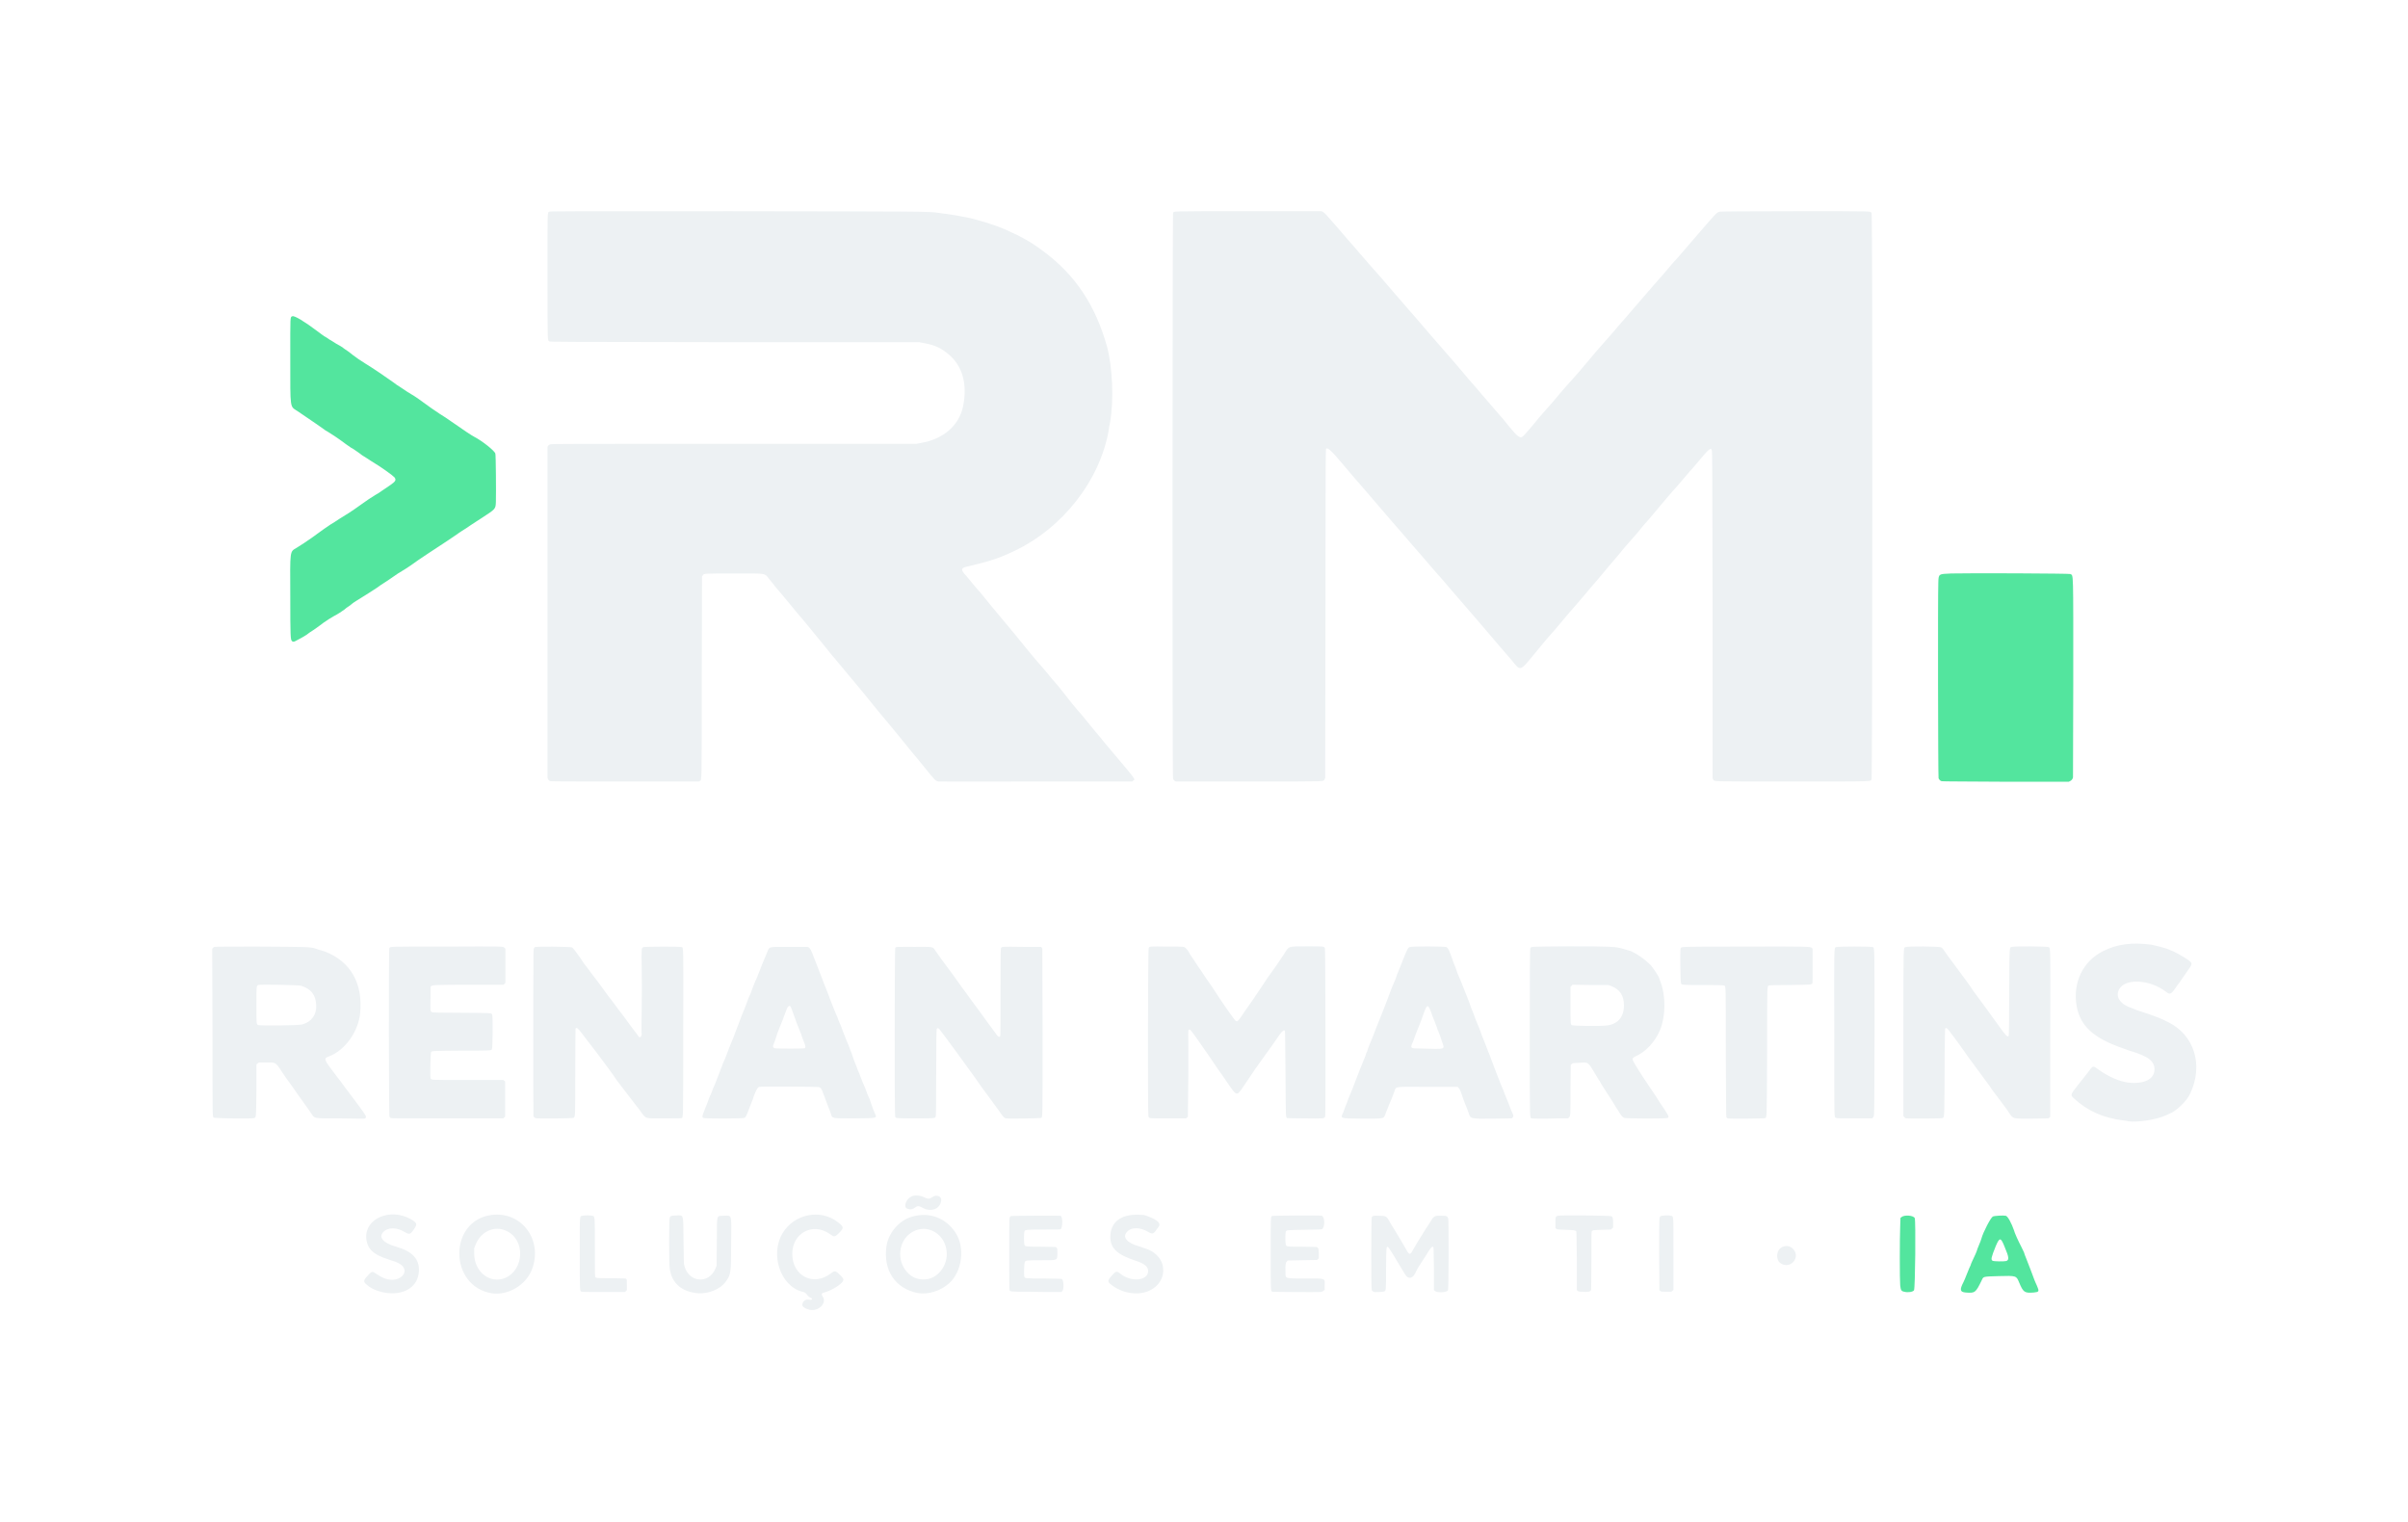
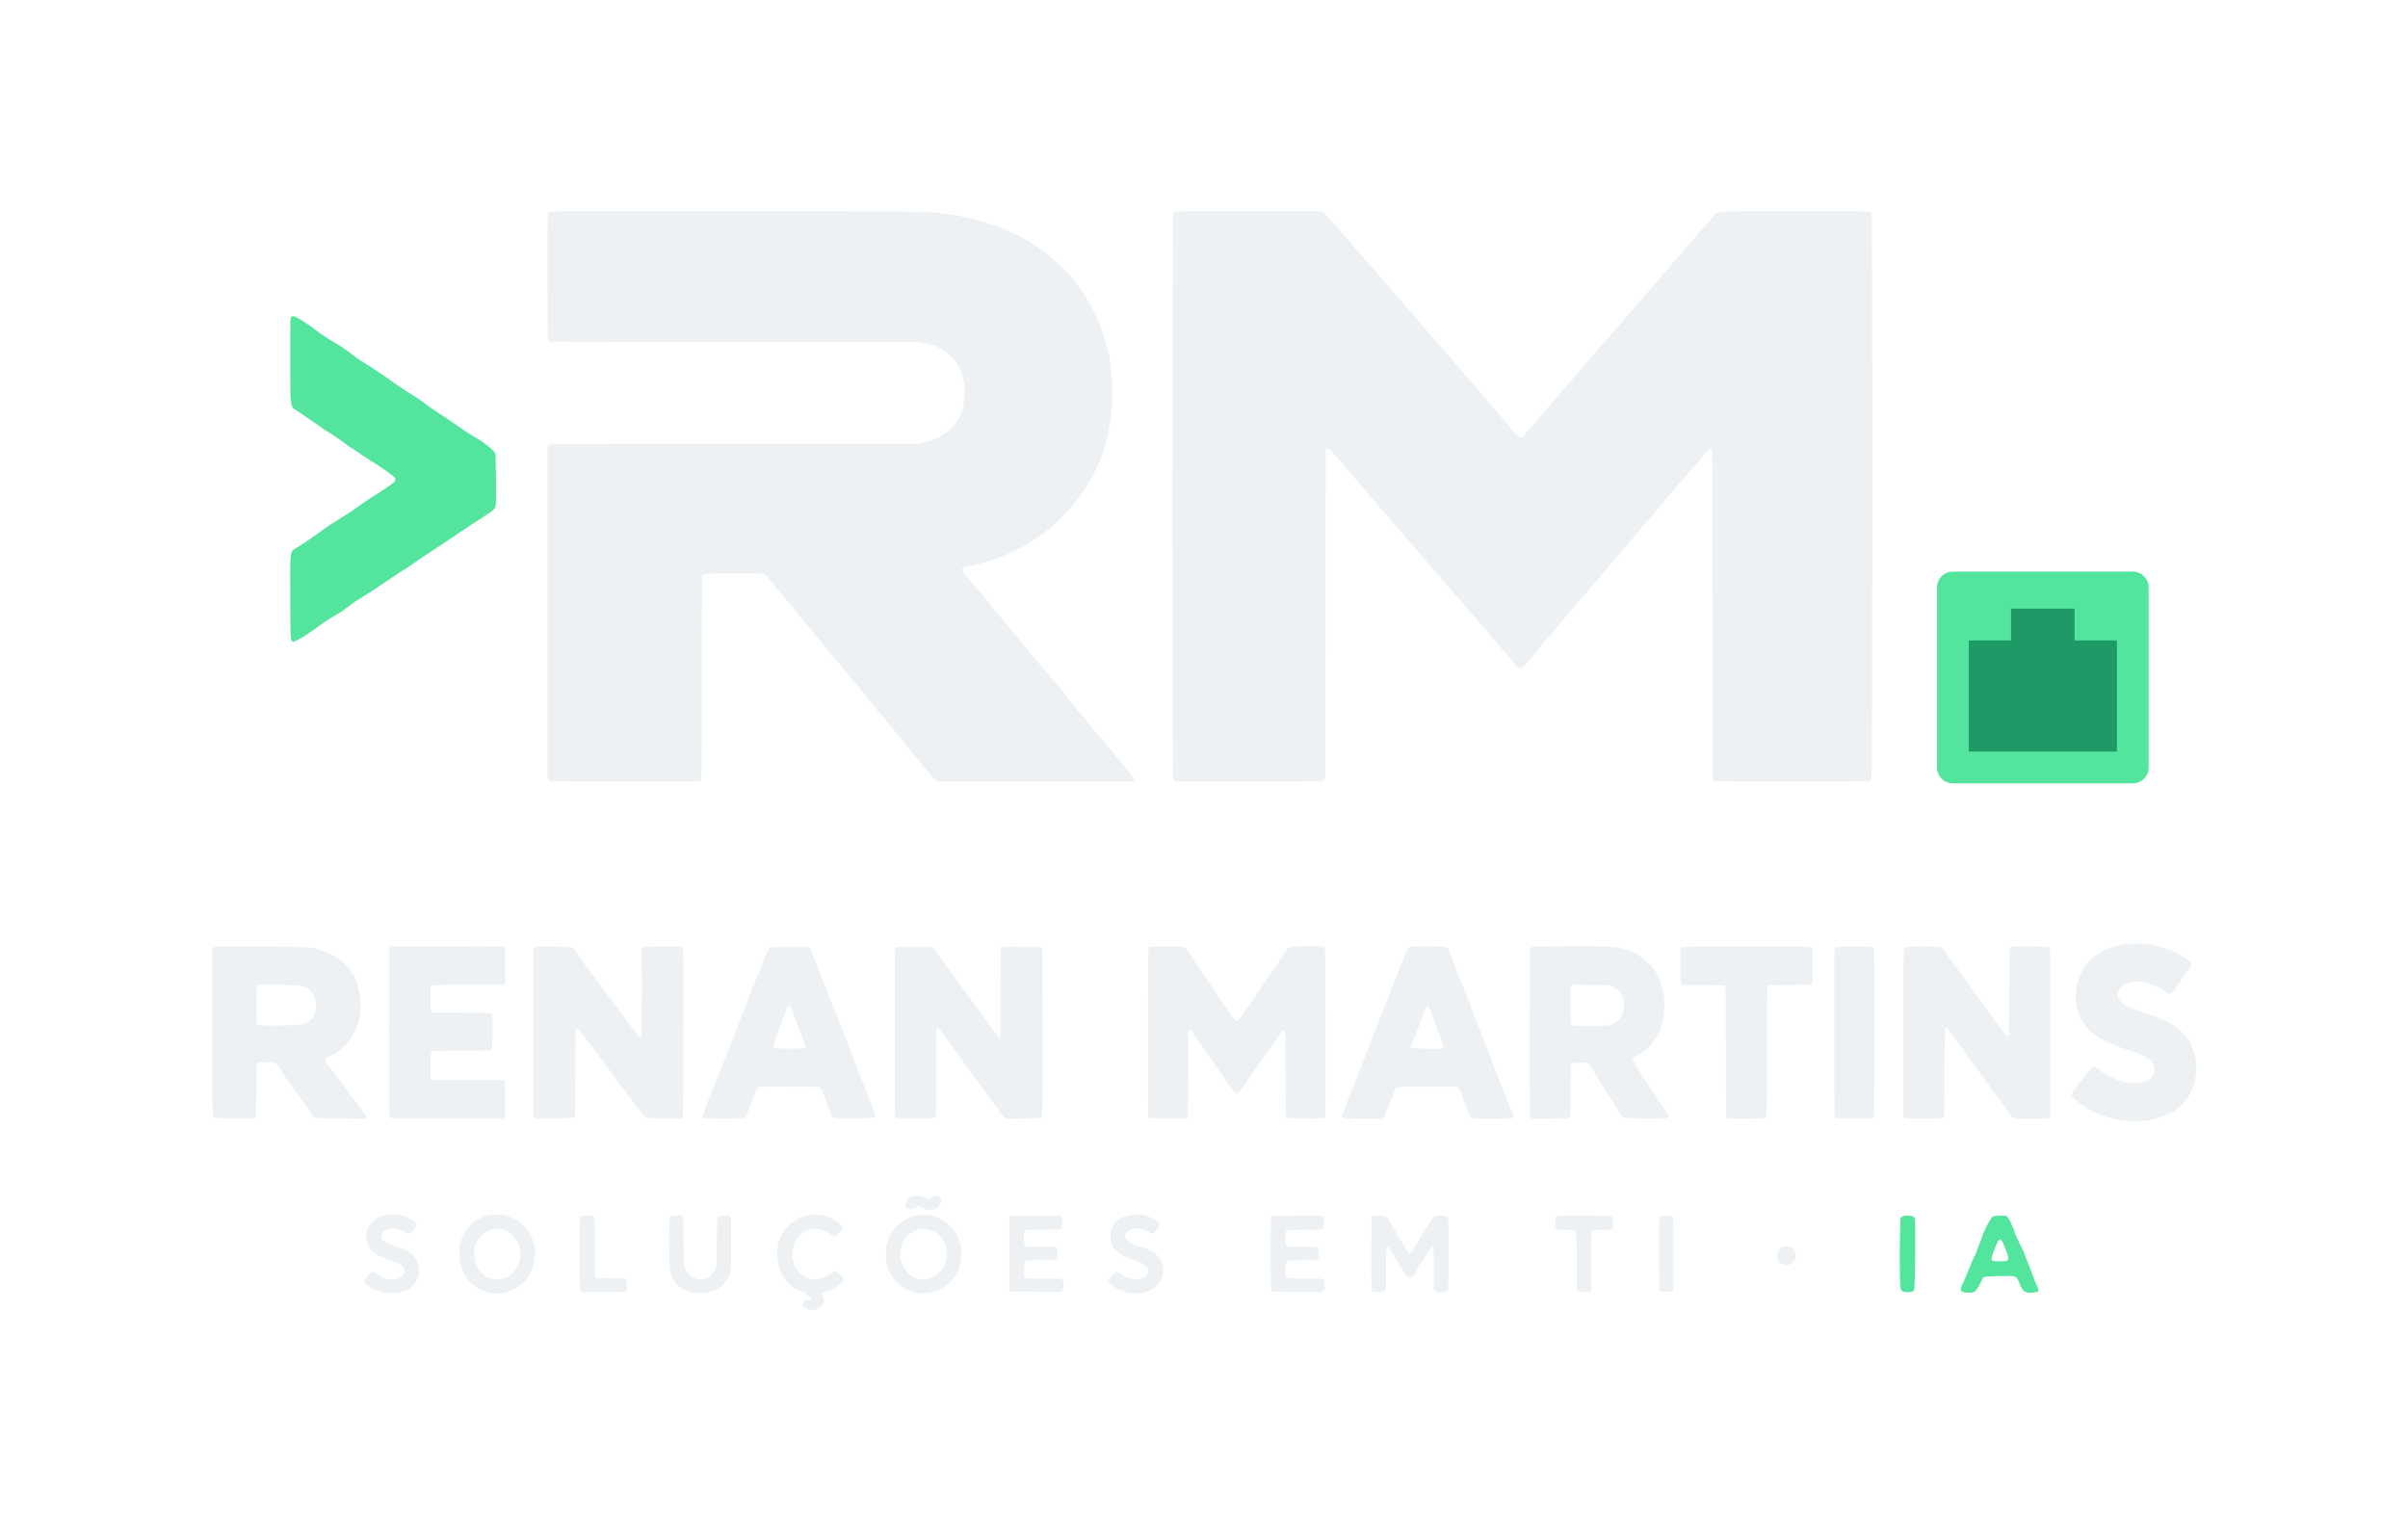
<svg xmlns="http://www.w3.org/2000/svg" viewBox="59 223 910 575" role="img" aria-labelledby="t">
  <g fill="#EDF1F3" fill-rule="evenodd">
    <path d="M267.0 518.2C266.5 518.1 266.0 517.5 265.9 516.8C265.9 516.6 265.9 488.3 265.9 454.0L265.9 391.8L266.2 391.4C266.3 391.2 266.7 391.0 266.9 390.9C267.4 390.7 275.4 390.7 336.4 390.7L405.3 390.7L406.9 390.4C415.4 389.0 421.3 383.9 422.9 376.8C424.8 367.8 422.6 360.6 416.5 356.1C414.0 354.2 411.8 353.3 407.9 352.6L406.4 352.3L336.7 352.3C270.3 352.2 266.9 352.2 266.6 352.0C265.9 351.5 265.9 353.1 265.9 327.6C265.9 301.7 265.8 303.5 266.6 303.0C267.0 302.8 269.6 302.8 335.1 302.8C407.2 302.9 409.9 302.9 413.5 303.4C414.2 303.5 415.8 303.8 417.2 303.9C418.5 304.1 420.2 304.4 420.9 304.5C421.5 304.6 422.7 304.9 423.6 305.0C427.6 305.7 435.0 308.0 439.1 309.8C445.5 312.7 448.7 314.5 453.1 317.8C465.1 326.6 472.9 338.1 477.3 353.8C479.4 361.3 480.0 374.2 478.5 382.6C478.3 383.4 478.1 384.7 478.0 385.5C474.7 404.5 460.6 422.6 442.1 431.3C436.2 434.1 432.9 435.1 424.1 437.2C422.3 437.6 422.1 438.3 423.6 440.0C424.0 440.4 424.6 441.1 424.9 441.5C425.2 441.9 426.2 443.1 427.2 444.3C428.3 445.5 429.6 447.1 430.3 447.9C431.5 449.4 434.9 453.6 439.8 459.4C441.3 461.2 443.4 463.7 444.5 465.1C449.0 470.6 449.5 471.3 451.2 473.2C452.2 474.3 453.8 476.2 454.9 477.5C455.9 478.8 457.3 480.4 458.0 481.2C459.1 482.4 460.3 484.0 464.1 488.8C464.6 489.4 465.8 490.8 466.6 491.8C467.5 492.7 468.9 494.5 469.8 495.6C470.7 496.7 472.1 498.4 473.0 499.5C473.9 500.5 475.6 502.6 476.8 504.1C478.1 505.6 479.8 507.6 480.6 508.6C488.5 518.0 488.1 517.4 487.2 518.0L486.9 518.3L450.6 518.3C426.2 518.4 414.1 518.3 413.6 518.3C412.5 518.0 412.5 518.1 408.0 512.5C406.5 510.6 404.8 508.6 404.2 507.9C403.1 506.6 401.4 504.5 398.1 500.4C396.9 498.9 395.1 496.8 394.3 495.8C392.6 493.8 388.7 489.1 387.3 487.3C386.8 486.6 384.9 484.4 383.2 482.3C381.5 480.2 379.4 477.8 378.6 476.8C377.8 475.9 376.7 474.4 376.0 473.7C375.4 472.9 374.2 471.5 373.4 470.6C372.0 468.8 371.0 467.6 367.4 463.2C366.3 461.9 364.7 459.9 363.8 458.8C362.8 457.6 361.6 456.1 361.0 455.5C359.5 453.7 355.5 448.9 354.3 447.4C353.7 446.7 352.6 445.4 351.9 444.6C351.3 443.7 350.3 442.6 349.9 442.1C347.8 439.4 349.2 439.7 336.3 439.7C324.6 439.7 325.1 439.7 324.6 440.4L324.3 440.8L324.2 478.9C324.2 520.7 324.2 517.5 323.5 518.1L323.1 518.3L295.3 518.3C278.6 518.3 267.3 518.3 267.0 518.2ZM503.4 518.3C502.8 518.1 502.4 517.7 502.3 517.1C502.0 516.1 502.1 304.4 502.3 303.7C502.7 302.7 499.9 302.8 530.8 302.8L558.4 302.8L559.0 303.1C559.6 303.4 560.5 304.5 564.8 309.4C565.7 310.5 567.4 312.4 568.4 313.6C569.5 314.8 571.3 316.9 572.4 318.2C576.5 322.9 578.0 324.7 580.9 327.9C582.2 329.4 584.7 332.3 586.4 334.3C588.1 336.3 590.2 338.6 590.9 339.5C592.3 341.1 594.2 343.2 599.8 349.8C603.7 354.3 606.1 357.0 607.3 358.4C607.9 359.1 609.5 360.9 610.9 362.6C612.3 364.3 614.1 366.4 614.8 367.2C615.6 368.0 617.5 370.3 619.2 372.3C620.9 374.3 623.5 377.3 624.9 378.9C626.4 380.6 628.3 382.8 629.1 383.9C632.5 388.1 633.5 388.8 634.5 387.9C635.0 387.5 636.9 385.3 639.0 382.8C639.9 381.6 641.3 380.0 642.1 379.1C644.6 376.3 646.9 373.7 648.5 371.7C650.2 369.7 651.6 368.1 653.7 365.8C654.4 365.1 655.3 363.9 655.9 363.3C658.0 360.8 660.8 357.5 662.3 355.7C664.0 353.8 667.1 350.3 668.9 348.2C669.5 347.5 670.7 346.0 671.7 344.9C672.7 343.8 674.3 342.0 675.1 341.0C677.6 338.1 680.2 335.1 683.9 330.8C685.9 328.6 688.3 325.8 689.3 324.6C690.4 323.3 692.0 321.4 693.0 320.4C695.5 317.5 697.6 315.1 701.1 311.0C707.5 303.6 707.8 303.2 708.9 303.0C709.2 302.9 719.3 302.8 737.3 302.8C768.6 302.8 765.8 302.7 766.3 303.7C766.7 304.5 766.6 516.5 766.3 517.3C765.8 518.4 769.0 518.3 736.3 518.3C704.4 518.3 707.0 518.4 706.4 517.5L706.2 517.1L706.2 455.3C706.1 401.0 706.1 393.5 705.9 393.1C705.5 392.0 704.8 392.6 700.3 398.0C699.4 399.1 698.2 400.5 697.6 401.1C697.0 401.8 696.2 402.7 695.8 403.2C695.3 403.8 694.0 405.3 692.9 406.6C691.7 407.9 689.9 410.0 688.7 411.4C686.9 413.6 685.2 415.5 681.8 419.6C681.0 420.4 679.3 422.4 678.0 424.1C676.6 425.7 674.7 427.9 673.8 428.9C673.0 429.8 671.8 431.2 671.2 432.0C670.6 432.7 668.8 434.9 667.2 436.7C665.6 438.6 663.8 440.8 663.2 441.5C662.6 442.2 661.5 443.5 660.7 444.4C658.2 447.3 657.0 448.8 655.7 450.3C655.0 451.1 653.5 452.9 652.3 454.2C651.1 455.6 649.7 457.3 649.1 458.0C647.6 459.8 646.0 461.7 643.4 464.6C642.3 466.0 640.1 468.5 638.7 470.3C633.3 476.8 633.7 476.7 630.2 472.4C629.2 471.2 627.2 468.9 625.8 467.3C624.4 465.7 622.9 463.9 622.3 463.2C619.5 459.9 615.5 455.2 613.9 453.4C613.0 452.3 611.5 450.7 610.7 449.7C609.9 448.7 608.4 447.1 607.5 446.0C606.6 444.9 605.0 443.1 604.0 441.9C603.0 440.8 601.6 439.2 600.9 438.4C600.3 437.7 598.9 436.1 597.9 434.9C596.9 433.7 594.2 430.6 592.0 428.1C589.8 425.5 586.8 422.1 585.5 420.6C579.3 413.4 577.2 410.9 575.2 408.6C573.1 406.2 568.0 400.3 566.1 398.0C562.2 393.3 560.6 391.9 560.1 392.6C560.0 392.8 559.9 402.5 559.9 454.9L559.8 516.9L559.6 517.4C558.9 518.4 562.0 518.3 531.1 518.3C516.1 518.3 503.6 518.3 503.4 518.3Z" />
    <path d="M863.2 646.7C863.1 646.6 862.3 646.5 861.5 646.4C853.7 645.4 847.9 642.8 842.7 638.0C841.4 636.8 841.4 636.6 844.2 633.1C845.5 631.5 847.2 629.3 848.0 628.3C850.0 625.5 849.9 625.6 852.1 627.2C855.7 629.8 860.0 631.7 863.4 632.1C869.3 632.7 873.2 630.8 873.2 627.1C873.2 623.9 870.8 622.1 863.7 620.0C863.3 619.9 862.8 619.7 862.6 619.6C862.4 619.5 861.6 619.3 860.9 619.0C850.1 615.2 845.2 610.7 843.8 603.3C842.2 594.4 846.1 586.2 853.8 582.4C859.1 579.7 864.8 579.0 872.2 580.0C873.3 580.2 877.1 581.2 877.6 581.4C877.8 581.5 878.4 581.7 878.9 581.9C880.6 582.5 883.3 584.0 885.9 585.7C887.3 586.7 887.5 587.2 886.7 588.4C885.2 590.6 882.8 594.0 882.4 594.6C882.1 594.9 881.4 595.9 880.9 596.7C879.4 598.7 879.0 598.9 877.6 597.8C871.4 593.0 862.0 592.6 859.8 596.9C858.3 599.7 860.3 602.6 864.8 604.0C865.1 604.1 865.5 604.3 865.8 604.4C866.1 604.6 866.8 604.8 867.4 605.0C870.9 606.1 874.8 607.5 876.7 608.4C877.2 608.7 877.8 609.0 878.1 609.1C888.2 613.9 891.8 625.4 886.7 636.2C885.4 639.1 881.3 643.0 878.7 643.9C878.4 644.0 877.8 644.3 877.4 644.5C873.9 646.1 866.7 647.2 863.2 646.7ZM187.1 645.6C176.9 645.6 178.1 645.8 176.4 643.4C175.7 642.4 174.7 640.9 174.0 640.0C173.3 639.1 172.5 637.8 172.0 637.2C171.6 636.7 170.6 635.2 169.7 633.9C168.8 632.7 167.5 630.9 166.8 629.9C162.9 624.0 163.6 624.5 159.6 624.5L156.8 624.5L156.3 624.9L155.9 625.2L155.9 635.0C155.8 645.7 155.8 645.2 155.0 645.5C154.3 645.8 140.0 645.6 139.7 645.3C139.3 644.8 139.3 644.6 139.3 612.8L139.2 581.5L139.6 581.1C140.1 580.7 137.9 580.7 156.8 580.7C174.4 580.8 176.4 580.8 178.1 581.4C178.4 581.5 179.1 581.7 179.6 581.9C180.2 582.0 181.2 582.4 181.9 582.6C191.6 586.4 196.2 594.7 195.1 605.9C194.4 612.9 189.3 619.9 183.5 622.1C181.1 623.0 181.2 623.1 186.3 629.8C187.0 630.7 188.2 632.2 188.8 633.1C189.4 633.9 190.3 635.2 190.9 635.9C196.4 643.2 197.3 644.5 197.3 645.0C197.3 645.5 197.0 645.8 196.2 645.7C195.9 645.7 191.8 645.7 187.1 645.6ZM439.3 645.6C438.5 645.5 438.1 645.1 436.3 642.4C435.8 641.8 434.7 640.2 433.8 639.0C429.9 633.7 428.9 632.4 427.6 630.4C425.7 627.7 414.9 612.9 414.0 611.9C413.5 611.4 413.2 611.4 413.0 611.8C412.9 612.0 412.8 616.0 412.8 628.3C412.8 641.4 412.7 644.6 412.6 644.9C412.3 645.6 412.4 645.6 404.9 645.6C397.4 645.6 397.5 645.6 397.3 644.9C397.0 644.2 397.1 581.7 397.3 581.3C397.6 580.7 397.4 580.8 404.4 580.8C412.1 580.8 411.4 580.6 412.6 582.4C413.7 584.0 415.8 586.9 419.1 591.3C420.1 592.7 421.7 594.9 422.6 596.2C423.6 597.5 425.1 599.6 426.1 601.0C429.2 605.2 429.7 605.8 430.8 607.4C431.4 608.2 432.5 609.8 433.3 610.8C434.0 611.8 434.9 613.0 435.2 613.4C436.1 614.8 436.7 615.1 437.0 614.5C437.1 614.3 437.1 608.9 437.1 597.8C437.1 582.1 437.1 581.4 437.4 581.1C437.7 580.7 438.0 580.7 445.5 580.8L452.4 580.8L452.7 581.1L452.9 581.4L453.0 613.0C453.0 645.6 453.0 645.1 452.5 645.4C452.2 645.6 440.4 645.8 439.3 645.6ZM551.6 645.6C548.3 645.6 545.5 645.5 545.4 645.5C544.9 645.1 544.9 645.5 544.8 628.7C544.7 619.7 544.7 612.7 544.6 612.6C544.3 612.0 543.7 612.4 542.4 614.2C541.9 614.9 540.7 616.7 539.7 618.1C538.7 619.4 537.4 621.4 536.6 622.4C534.1 625.8 533.1 627.3 528.6 634.0C526.4 637.2 526.3 637.1 523.3 632.8C522.3 631.3 520.4 628.5 519.0 626.6C517.7 624.6 516.1 622.4 515.6 621.6C515.0 620.8 513.7 618.9 512.6 617.3C511.5 615.7 510.3 614.0 509.9 613.5C508.8 612.0 508.6 611.8 508.2 612.2C508.0 612.4 508.0 613.2 508.1 619.9C508.1 624.0 508.1 631.3 508.0 636.2L507.9 645.0L507.6 645.3L507.2 645.6L500.5 645.6C492.9 645.6 493.3 645.7 493.0 644.8C492.7 644.0 492.8 581.6 493.1 581.2C493.4 580.6 493.6 580.6 500.1 580.7C506.9 580.7 506.5 580.6 507.4 581.6C507.7 581.9 508.0 582.3 508.1 582.5C508.2 582.8 509.0 584.1 510.0 585.5C510.9 586.9 512.3 589.0 513.1 590.1C513.8 591.3 514.8 592.6 515.1 593.1C515.7 593.9 517.9 597.1 519.8 600.1C522.1 603.6 525.7 608.6 526.0 608.8C526.6 609.1 527.0 608.8 528.5 606.5C528.9 605.8 529.6 604.9 530.0 604.3C530.9 603.1 532.7 600.5 536.5 594.8C536.9 594.2 537.5 593.3 537.8 592.8C538.2 592.3 539.6 590.2 541.1 588.2C542.5 586.1 544.0 583.9 544.4 583.3C546.1 580.5 545.7 580.6 553.1 580.6C559.3 580.6 559.4 580.6 559.7 581.3C559.9 581.7 560.0 644.4 559.8 644.9C559.4 645.7 559.5 645.7 551.6 645.6ZM573.5 645.7C565.2 645.6 565.5 645.7 566.6 643.4C566.8 642.8 567.0 642.3 567.0 642.3C567.0 642.2 567.2 641.7 567.4 641.2C567.6 640.7 567.9 639.9 568.1 639.5C568.2 639.1 568.6 638.0 569.0 637.1C569.9 635.0 570.6 633.3 571.0 632.1C571.7 630.3 572.3 628.8 572.5 628.2C572.7 627.7 573.2 626.5 574.1 624.2C574.4 623.5 574.8 622.5 575.0 622.0C575.1 621.5 575.3 621.0 575.4 620.8C575.5 620.7 575.8 620.0 576.0 619.2C576.4 618.0 576.7 617.4 577.4 615.7C577.8 614.8 578.6 612.7 579.0 611.6C579.5 610.4 581.1 606.3 581.6 605.1C582.0 604.1 582.6 602.5 583.0 601.5C583.3 600.7 583.8 599.4 584.8 596.7C585.0 596.2 585.3 595.4 585.5 595.0C586.0 593.9 586.5 592.8 586.9 591.4C587.2 590.8 587.6 589.6 588.0 588.7C588.4 587.8 588.8 586.7 589.0 586.2C590.8 581.6 591.1 581.1 591.7 580.9C592.4 580.5 605.3 580.6 605.7 580.9C606.4 581.5 606.6 581.9 608.0 585.9C608.3 586.6 608.6 587.7 608.9 588.2C609.1 588.8 609.6 590.1 609.9 591.0C610.3 591.9 610.8 593.2 611.1 593.8C611.6 595.0 612.0 596.2 612.4 597.1C612.7 597.8 612.9 598.3 614.1 601.4C614.6 603.0 615.4 605.0 615.8 605.9C616.0 606.4 616.3 607.3 616.6 608.1C616.9 608.8 617.3 609.8 617.5 610.3C617.7 610.8 618.0 611.6 618.2 612.0C618.6 613.3 619.4 615.3 620.0 616.7C620.3 617.4 620.6 618.3 620.8 618.8C621.0 619.3 621.3 620.0 621.4 620.4C621.6 620.8 621.9 621.5 622.1 622.1C622.9 624.4 624.4 628.1 625.1 630.0C625.4 630.7 625.8 631.7 625.9 632.1C626.1 632.6 626.3 633.1 626.4 633.3C626.5 633.6 626.8 634.3 627.1 634.9C627.6 636.3 628.0 637.4 628.5 638.5C628.7 638.9 629.0 639.7 629.2 640.2C629.9 642.2 630.3 643.1 630.6 643.7C631.0 644.5 631.0 644.9 630.6 645.3L630.3 645.6L623.5 645.7C614.5 645.8 614.7 645.8 614.0 643.5C613.8 643.0 613.4 641.8 613.0 640.9C612.3 639.2 611.7 637.6 611.1 635.7C610.8 634.9 610.5 634.3 610.2 634.1L609.9 633.7L598.9 633.7C585.7 633.6 586.6 633.5 586.0 635.3C585.8 635.9 585.4 636.9 585.1 637.7C584.5 639.0 583.4 641.8 582.7 643.6C581.8 645.9 582.6 645.7 573.5 645.7ZM637.9 645.6C637.1 645.4 637.1 648.1 637.1 613.2C637.1 591.0 637.2 581.5 637.3 581.3C637.6 580.7 636.9 580.7 651.8 580.6C668.0 580.6 669.8 580.7 672.6 581.6C673.3 581.8 674.0 582.0 674.3 582.1C676.4 582.5 680.6 585.4 682.9 587.8C683.9 589.0 686.0 592.1 686.0 592.6C686.0 592.6 686.2 593.1 686.4 593.7C688.6 599.3 688.5 607.0 686.3 612.3C684.4 616.8 680.9 620.5 677.0 622.2C676.7 622.3 676.4 622.6 676.2 622.7C675.8 623.3 675.8 623.4 677.5 626.2C678.2 627.4 681.1 631.9 682.3 633.6C682.9 634.4 684.0 636.1 684.8 637.3C685.5 638.5 686.8 640.4 687.6 641.6C689.6 644.6 689.8 645.0 689.3 645.4C689.0 645.8 673.3 645.7 672.7 645.4C672.2 645.1 671.5 644.4 670.9 643.3C670.7 642.9 670.2 642.1 669.8 641.6C669.5 641.0 668.7 639.8 668.1 638.8C667.5 637.9 666.6 636.4 666.1 635.7C665.6 634.9 664.9 633.8 664.5 633.2C664.1 632.6 663.7 631.9 663.6 631.6C663.4 631.4 662.9 630.6 662.5 629.9C658.9 623.9 659.5 624.4 655.7 624.6C653.4 624.7 653.3 624.7 653.0 625.0L652.6 625.4L652.5 634.4C652.5 644.6 652.5 644.6 652.0 645.2L651.6 645.6L647.7 645.6C642.0 645.8 638.4 645.7 637.9 645.6ZM711.9 645.6C711.7 645.5 711.5 645.3 711.4 645.1C711.3 644.9 711.3 639.3 711.2 620.6C711.2 594.9 711.2 595.7 710.6 595.4C710.5 595.3 708.0 595.2 702.8 595.2C694.8 595.2 694.7 595.2 694.3 594.7C694.0 594.2 693.9 582.0 694.1 581.4C694.4 580.7 693.4 580.7 717.0 580.7C742.5 580.6 743.3 580.7 743.7 581.2L744.0 581.5L744.0 588.0C744.0 591.8 744.0 594.5 743.9 594.6C743.6 595.1 743.2 595.1 735.4 595.2C730.6 595.2 727.6 595.3 727.5 595.4C726.8 595.7 726.8 594.1 726.8 620.4C726.7 647.0 726.7 645.1 726.0 645.5C725.6 645.7 712.4 645.8 711.9 645.6ZM779.3 645.6C779.0 645.5 778.7 645.3 778.6 645.1L778.3 644.7L778.3 613.3C778.3 578.6 778.3 581.3 779.1 580.9C779.8 580.5 791.9 580.6 792.6 581.0C793.1 581.3 793.2 581.4 795.1 584.2C795.6 584.9 796.7 586.3 797.4 587.3C800.8 591.8 804.0 596.2 804.7 597.4C805.4 598.3 807.6 601.4 810.0 604.6C811.4 606.5 812.1 607.5 813.9 610.0C817.1 614.5 817.7 615.1 818.1 614.4C818.2 614.3 818.3 607.3 818.3 597.9C818.4 579.4 818.3 581.1 819.4 580.8C820.5 580.5 832.7 580.6 833.2 580.9C833.9 581.3 833.9 579.7 833.8 613.5L833.8 645.0L833.5 645.3L833.1 645.6L826.9 645.7C819.3 645.7 819.9 645.9 818.1 643.3C817.8 642.7 816.9 641.6 816.2 640.6C815.5 639.7 814.3 638.1 813.5 637.0C812.7 636.0 811.5 634.4 810.9 633.4C809.8 631.9 808.2 629.7 803.1 622.8C802.5 622.0 801.7 620.9 801.4 620.4C801.0 619.9 800.1 618.6 799.4 617.6C798.7 616.6 797.7 615.3 797.2 614.6C796.7 614.0 796.0 613.1 795.7 612.6C794.9 611.5 794.3 611.2 794.1 611.7C794.0 611.8 794.0 616.0 793.9 620.9C793.8 647.2 793.9 645.1 792.9 645.5C792.3 645.7 780.1 645.7 779.3 645.6ZM206.7 645.5C206.5 645.4 206.2 645.1 206.2 644.9C205.9 644.5 205.9 581.8 206.1 581.4C206.5 580.6 205.0 580.7 227.1 580.7C249.3 580.6 249.1 580.6 249.6 581.1L250.0 581.5L250.0 587.9L250.0 594.4L249.6 594.8L249.3 595.1L237.7 595.1C224.0 595.1 222.5 595.2 222.0 595.6L221.7 595.9L221.7 600.2C221.6 604.9 221.6 605.2 222.3 605.5C222.6 605.6 225.3 605.7 233.5 605.7C245.1 605.8 244.7 605.7 245.0 606.4C245.3 606.9 245.2 619.1 244.9 619.5C244.6 620.0 244.4 620.0 233.4 620.0C222.0 620.1 222.2 620.1 221.9 620.6C221.7 620.9 221.5 629.5 221.7 630.2C221.9 631.2 220.8 631.1 235.9 631.1L249.2 631.1L249.6 631.4L249.9 631.7L249.9 638.3L249.9 644.9L249.6 645.2L249.2 645.6L228.2 645.6C210.9 645.6 207.0 645.6 206.7 645.5ZM261.4 645.5C261.1 645.4 260.7 645.1 260.6 644.8C260.5 644.5 260.5 590.0 260.6 584.1C260.6 581.6 260.7 581.3 261.1 580.9C261.5 580.6 274.4 580.7 275.1 581.0C275.6 581.2 276.4 582.3 278.6 585.4C279.0 586.1 279.6 586.9 279.7 587.1C279.9 587.4 280.7 588.3 281.4 589.3C282.1 590.3 283.5 592.1 284.5 593.4C285.5 594.7 286.9 596.6 287.6 597.6C288.2 598.5 289.3 600.0 290.0 600.8C291.4 602.7 293.7 605.8 294.6 606.9C295.5 608.2 296.6 609.6 297.9 611.4C298.6 612.3 299.4 613.4 299.8 613.9C300.4 614.9 300.7 615.1 301.0 614.9C301.2 614.8 301.6 614.0 301.5 613.8C301.4 613.7 301.4 609.5 301.5 604.5C301.6 599.2 301.6 592.5 301.5 588.6C301.4 581.3 301.4 581.3 302.1 580.9C302.6 580.7 316.2 580.6 316.6 580.9C317.3 581.2 317.3 579.0 317.2 613.3C317.2 647.5 317.2 645.2 316.5 645.5C316.3 645.6 314.2 645.6 310.0 645.6C302.3 645.6 303.3 646.0 300.7 642.4C299.8 641.3 298.6 639.7 297.9 638.8C296.1 636.5 293.1 632.5 292.0 631.1C291.6 630.4 290.3 628.6 289.2 627.1C288.1 625.6 286.9 624.0 286.6 623.6C285.5 622.1 283.7 619.7 281.9 617.4C281.0 616.2 279.6 614.5 279.0 613.6C277.4 611.5 276.9 611.1 276.5 611.7C276.5 611.7 276.4 618.5 276.4 628.0C276.4 644.9 276.4 644.9 275.8 645.4C275.5 645.6 262.0 645.8 261.4 645.5ZM324.7 645.4C324.3 645.1 324.4 644.6 325.0 643.1C325.3 642.4 325.7 641.2 326.0 640.6C326.9 638.2 327.3 637.0 327.6 636.6C327.7 636.4 327.9 635.8 328.1 635.3C328.3 634.7 328.7 633.7 329.1 632.9C329.4 632.2 329.8 631.1 330.0 630.6C331.1 627.8 331.3 627.3 331.5 626.7C331.7 626.3 331.9 625.8 332.0 625.4C332.1 625.1 332.3 624.5 332.5 624.2C332.6 623.9 332.9 623.3 333.1 622.8C333.4 621.9 334.2 620.0 334.9 618.1C335.6 616.5 336.1 615.3 338.0 610.2C339.0 607.5 339.5 606.2 340.1 604.8C340.9 602.8 341.3 601.8 341.8 600.3C342.1 599.6 342.4 598.9 342.5 598.8C342.6 598.6 342.8 598.1 343.0 597.5C343.2 597.0 343.5 596.0 343.8 595.3C344.0 594.7 344.4 593.9 344.5 593.6C344.7 593.3 344.9 592.7 345.1 592.3C345.4 591.5 346.1 589.7 347.1 587.2C347.8 585.6 348.2 584.5 348.9 582.9C349.8 580.6 349.1 580.8 357.4 580.8L364.2 580.8L364.6 581.0C365.3 581.5 365.3 581.5 366.9 585.6C367.1 586.1 367.4 586.9 367.6 587.4C368.0 588.4 368.7 590.2 369.5 592.3C370.5 594.9 371.0 596.3 371.3 596.9C371.7 597.9 372.5 600.0 372.9 601.1C373.7 603.2 375.1 606.7 375.4 607.2C375.5 607.6 375.8 608.2 375.9 608.6C376.1 609.1 376.4 609.9 376.7 610.4C376.9 611.0 377.3 612.0 377.5 612.6C377.8 613.3 378.1 614.2 378.3 614.6C378.5 615.1 378.8 615.9 379.0 616.4C379.2 616.9 379.5 617.6 379.6 617.8C379.7 618.1 379.9 618.6 380.1 619.1C380.2 619.5 380.4 620.1 380.6 620.4C380.7 620.7 381.0 621.3 381.1 621.8C381.3 622.5 381.9 624.2 382.9 626.6C383.1 627.2 383.3 627.8 383.5 628.1C383.6 628.3 383.9 629.0 384.0 629.4C384.2 629.9 384.6 630.9 384.9 631.7C385.8 633.7 386.5 635.4 386.9 636.7C387.2 637.3 387.5 638.0 387.6 638.2C387.7 638.5 387.9 639.1 388.1 639.7C388.7 641.5 389.2 642.8 389.6 643.7C390.5 645.6 390.8 645.5 381.9 645.6C373.2 645.6 373.6 645.7 373.0 643.9C372.9 643.5 372.7 643.0 372.6 642.7C372.4 642.3 372.1 641.4 371.0 638.6C370.8 637.9 370.5 637.1 370.4 636.9C370.3 636.6 370.0 636.1 369.9 635.6C369.6 634.7 369.2 634.1 368.6 633.8C368.2 633.6 346.4 633.5 345.9 633.7C345.2 634.0 344.7 635.0 343.8 637.4C343.7 637.9 343.3 638.9 343.0 639.6C342.7 640.3 342.3 641.5 342.0 642.2C341.2 644.4 340.8 645.1 340.4 645.4C339.7 645.7 325.2 645.8 324.7 645.4ZM752.8 645.4C752.1 645.0 752.2 647.1 752.2 613.4C752.1 579.8 752.1 581.3 752.8 580.9C753.4 580.6 766.3 580.6 766.8 580.9C767.4 581.3 767.4 580.2 767.4 613.0C767.3 645.1 767.4 644.9 766.8 645.3L766.5 645.6L759.8 645.6C754.2 645.6 753.1 645.6 752.8 645.4ZM603.9 619.2C604.5 619.1 604.7 618.6 604.4 617.9C604.2 617.4 603.7 615.9 603.1 614.1C602.8 613.5 602.6 612.7 602.5 612.5C602.3 612.3 602.1 611.7 602.0 611.2C601.6 610.2 600.7 607.7 600.2 606.6C600.1 606.1 599.8 605.4 599.6 604.9C598.6 602.4 598.2 602.6 597.0 606.0C596.2 608.4 594.9 611.6 594.4 612.8C594.3 613.1 593.9 614.2 593.5 615.2C593.2 616.1 592.8 617.2 592.6 617.5C592.0 619.0 592.2 619.2 595.4 619.2C600.8 619.4 603.5 619.4 603.9 619.2ZM363.1 619.1C363.5 618.8 363.5 618.3 362.7 616.4C362.3 615.5 362.0 614.5 361.9 614.3C361.9 614.1 361.7 613.5 361.4 612.9C360.9 611.6 360.4 610.4 359.9 609.1C359.7 608.4 359.4 607.7 359.3 607.4C359.2 607.2 358.8 606.1 358.5 605.2C357.8 603.2 357.7 603.1 357.3 603.1C356.9 603.2 356.5 603.7 356.2 604.6C355.8 605.6 355.0 607.8 354.7 608.6C354.3 609.5 353.5 611.6 352.9 613.1C352.1 615.6 351.4 617.6 351.2 618.0C351.0 618.5 351.2 619.0 351.8 619.1C352.5 619.3 362.8 619.3 363.1 619.1ZM666.2 610.5C670.4 610.0 672.7 607.3 672.7 602.9C672.7 599.2 671.2 596.9 667.9 595.6L666.8 595.2L660.0 595.2L653.2 595.1L652.9 595.5L652.5 595.9L652.5 602.7C652.5 610.1 652.5 610.2 653.1 610.4C653.7 610.7 664.1 610.8 666.2 610.5ZM173.2 610.1C176.7 609.2 178.7 606.4 178.5 602.8C178.3 598.9 176.6 596.7 172.8 595.5C171.8 595.2 157.4 594.9 156.6 595.2C155.9 595.5 155.9 595.6 155.9 602.8C155.9 609.8 155.9 610.0 156.5 610.3C157.1 610.7 171.9 610.5 173.2 610.1Z" />
    <path d="M364.9 717.9C363.2 717.5 362.1 716.7 362.2 716.0C362.3 714.7 363.4 713.9 364.7 714.1C366.0 714.4 366.3 713.7 365.2 713.3C364.8 713.1 364.5 712.9 364.1 712.4C363.5 711.5 363.1 711.3 362.2 711.1C353.9 709.0 349.9 696.9 354.8 688.9C359.2 681.7 369.0 679.7 375.6 684.8C377.9 686.6 378.0 686.9 376.2 688.8C374.7 690.3 374.3 690.4 373.5 689.9C373.3 689.8 372.8 689.4 372.3 689.1C366.0 684.9 358.4 689.0 358.4 696.8C358.4 705.2 366.5 709.3 373.1 704.1C374.5 703.0 374.8 703.1 376.8 705.1C377.8 706.2 377.9 706.5 377.5 707.2C376.7 708.5 373.4 710.5 371.1 711.2C369.4 711.6 369.2 711.9 370.0 713.1C371.5 715.5 368.2 718.7 364.9 717.9ZM205.5 711.6C202.8 711.3 200.2 710.4 198.4 709.1C196.2 707.4 196.1 707.1 197.8 705.2C199.4 703.4 199.8 703.3 200.8 704.1C203.5 705.9 205.1 706.6 207.4 706.6C210.5 706.5 212.7 704.2 211.6 702.1C211.0 700.9 209.5 700.0 206.1 699.0C200.0 697.1 197.7 694.9 197.4 690.7C197.0 683.4 206.4 679.4 214.1 683.6C216.9 685.2 216.9 685.6 214.7 688.5C214.0 689.4 213.3 689.4 212.0 688.6C209.1 686.7 205.5 686.7 203.9 688.5C201.9 690.5 203.8 692.7 208.7 694.1C214.8 695.8 217.6 698.8 217.3 703.4C217.0 709.0 212.2 712.3 205.5 711.6ZM244.9 711.7C228.6 709.1 228.4 684.3 244.7 682.1C256.0 680.6 264.2 691.4 260.1 702.5C257.9 708.5 251.1 712.6 244.9 711.7ZM323.0 711.7C316.7 711.2 312.9 708.0 312.1 702.4C311.8 700.6 311.8 683.7 312.1 683.1C312.3 682.5 312.5 682.4 314.3 682.3C317.5 682.2 317.2 681.3 317.3 691.9C317.4 698.7 317.4 700.7 317.6 701.2C319.2 707.7 326.9 708.4 329.4 702.3L329.8 701.3L329.9 692.3C330.0 681.4 329.6 682.6 332.5 682.4C335.7 682.3 335.4 681.4 335.3 692.8C335.3 704.1 335.2 704.8 333.1 707.5C331.2 710.1 326.8 711.9 323.0 711.7ZM405.8 711.6C397.3 709.9 392.7 703.0 394.0 693.9C394.7 689.0 398.7 684.2 403.5 682.8C410.0 680.8 416.4 683.1 420.1 688.8C423.8 694.4 422.6 703.5 417.7 707.9C414.5 710.8 409.7 712.3 405.8 711.6ZM486.4 711.6C484.0 711.3 481.5 710.3 479.7 709.0C477.4 707.4 477.3 707.1 479.1 705.1C480.7 703.2 481.0 703.2 482.4 704.3C486.4 707.6 492.9 707.0 492.9 703.3C492.9 701.6 491.5 700.5 488.2 699.4C481.2 697.1 478.6 694.7 478.6 690.4C478.6 684.9 482.5 681.8 489.2 682.0L491.3 682.1L492.8 682.6C496.7 684.1 497.9 685.3 496.7 686.8C496.4 687.1 496.0 687.7 495.8 688.0C494.9 689.3 494.4 689.4 492.9 688.5C489.9 686.7 486.5 686.6 484.9 688.5C483.0 690.5 484.9 692.7 489.6 694.0C490.1 694.1 490.7 694.4 491.0 694.5C491.2 694.6 491.8 694.8 492.2 694.9C495.1 695.8 497.6 698.2 498.3 700.8C500.0 707.3 494.1 712.7 486.4 711.6ZM278.8 711.1C278.1 710.8 278.1 711.7 278.1 696.8C278.1 681.4 278.0 682.7 279.1 682.4C279.7 682.2 282.2 682.2 282.8 682.4C283.8 682.7 283.8 681.7 283.8 694.1C283.8 700.7 283.8 705.1 283.9 705.3C284.1 706.0 284.1 706.0 290.0 706.0L295.4 706.1L295.7 706.3C295.9 706.6 295.9 706.7 295.9 708.6L295.9 710.5L295.6 710.8L295.2 711.2L287.2 711.2C282.7 711.2 278.9 711.2 278.8 711.1ZM447.6 711.1C440.7 711.1 440.7 711.1 440.5 710.4C440.4 710.2 440.4 704.9 440.4 696.8C440.4 682.0 440.3 682.8 441.2 682.5C441.5 682.4 459.5 682.3 459.8 682.4C460.7 682.8 460.6 687.0 459.8 687.5C459.6 687.6 457.4 687.6 453.4 687.6C446.8 687.6 446.5 687.7 446.2 688.2C445.9 688.8 445.9 693.0 446.2 693.5C446.5 694.0 446.5 694.1 452.4 694.1L458.0 694.2L458.3 694.5C458.6 694.9 458.6 694.9 458.6 696.7C458.5 699.4 458.9 699.2 452.1 699.2C446.9 699.2 446.7 699.3 446.3 699.8C446.0 700.3 445.9 704.8 446.1 705.4C446.4 706.1 446.3 706.1 453.4 706.1C458.5 706.2 460.1 706.2 460.3 706.3C461.0 706.7 461.1 710.2 460.5 710.8L460.1 711.2L457.1 711.2C455.4 711.2 451.2 711.2 447.6 711.1ZM539.8 711.1C539.2 710.8 539.2 710.9 539.2 696.7C539.2 682.7 539.2 682.8 539.7 682.5C540.1 682.3 558.1 682.2 558.5 682.4C559.8 682.9 559.7 687.1 558.5 687.5C558.2 687.6 555.5 687.6 551.8 687.7C545.3 687.8 545.2 687.8 544.9 688.4C544.7 688.9 544.7 692.7 544.9 693.3C545.2 694.1 545.2 694.1 551.2 694.1L556.6 694.2L557.0 694.5C557.3 694.9 557.3 694.9 557.4 696.7L557.4 698.4L557.1 698.8L556.7 699.1L551.2 699.2L545.6 699.3L545.3 699.7C544.8 700.2 544.7 701.0 544.8 703.5C544.8 706.3 544.3 706.1 552.4 706.1C560.2 706.1 559.7 705.9 559.6 708.8L559.6 710.4L559.2 710.7C558.9 711.0 558.6 711.1 558.1 711.2C556.8 711.3 540.2 711.2 539.8 711.1ZM578.2 711.2C577.8 711.0 577.5 710.8 577.4 710.5C577.1 710.1 577.2 683.3 577.4 682.9C577.8 682.4 578.1 682.3 580.1 682.4C582.8 682.4 583.0 682.5 584.3 684.9C584.6 685.5 585.4 686.7 586.0 687.7C587.6 690.3 589.9 694.2 590.5 695.3C591.5 697.2 592.0 697.2 592.8 695.6C593.5 694.3 595.7 690.7 597.9 687.2C598.4 686.6 599.0 685.5 599.4 684.9C600.8 682.5 601.1 682.3 603.7 682.4C605.7 682.4 606.0 682.5 606.3 683.5C606.5 684.3 606.5 710.2 606.2 710.6C605.7 711.4 602.0 711.6 601.3 710.8L600.9 710.5L600.9 702.5C600.8 698.1 600.8 694.4 600.7 694.3C600.4 693.8 599.8 694.3 598.8 695.9C598.2 696.9 597.6 697.9 594.9 702.0C594.7 702.5 594.2 703.2 594.0 703.8C593.1 705.5 592.4 706.0 591.4 705.8C590.6 705.5 590.4 705.3 589.3 703.4C588.7 702.4 587.9 701.1 587.6 700.6C586.5 698.8 586.1 698.1 585.5 697.1C584.4 695.3 583.7 694.3 583.5 694.2C582.9 694.0 582.9 693.9 582.8 702.3C582.8 710.9 582.8 710.6 582.1 711.0C581.8 711.2 578.6 711.3 578.2 711.2ZM656.8 711.1C655.7 711.1 655.5 711.0 655.2 710.8L654.9 710.5L654.9 699.5C654.8 693.4 654.8 688.4 654.7 688.3C654.4 687.9 653.8 687.8 650.6 687.7C647.6 687.6 647.5 687.6 647.1 687.3L646.8 687.0L646.8 685.0C646.8 682.8 646.9 682.6 647.8 682.4C648.6 682.1 667.6 682.3 668.0 682.6C668.5 682.9 668.6 683.4 668.6 685.2L668.6 686.9L668.2 687.2L667.8 687.6L664.6 687.7C661.2 687.8 660.8 687.8 660.5 688.4C660.4 688.5 660.4 692.2 660.4 699.4C660.4 705.9 660.3 710.2 660.3 710.4C660.0 711.1 659.2 711.3 656.8 711.1ZM686.4 710.8L686.1 710.5L686.0 697.1C686.0 683.2 686.0 683.0 686.5 682.6C686.8 682.3 689.6 682.1 690.4 682.4C691.5 682.7 691.4 681.5 691.4 696.9L691.4 710.4L691.0 710.8L690.6 711.1L688.7 711.1C686.8 711.1 686.8 711.1 686.4 710.8ZM248.7 706.3C256.3 704.4 258.1 693.2 251.6 688.8C246.8 685.6 240.9 687.8 238.7 693.4L238.2 694.7L238.2 696.7C238.2 703.0 243.2 707.6 248.7 706.3ZM409.7 706.3C413.7 705.5 416.8 701.3 416.8 696.9C416.8 689.3 409.1 684.8 403.2 688.9C398.5 692.1 397.8 699.3 401.8 703.7C403.8 706.0 406.7 706.9 409.7 706.3ZM732.8 700.8C731.3 700.3 730.6 699.1 730.6 697.5C730.6 693.5 735.7 692.4 737.4 696.1C738.6 698.9 735.7 701.9 732.8 700.8ZM409.1 680.0C408.9 679.9 408.2 679.7 407.7 679.4C406.2 678.6 405.7 678.6 404.8 679.3C403.9 680.0 403.0 680.2 401.8 679.7C400.4 679.2 401.3 676.2 403.3 675.2C404.5 674.5 406.7 674.6 408.4 675.5C409.6 676.1 410.3 676.1 411.1 675.5C412.8 674.2 414.9 674.9 414.7 676.7C414.3 679.3 412.1 680.7 409.1 680.0Z" />
  </g>
  <g fill="#53E59E" fill-rule="evenodd">
    <path d="M169.3 465.2C168.8 464.7 168.7 463.6 168.7 448.5C168.6 430.4 168.5 431.6 171.1 430.0C172.1 429.4 175.5 427.2 176.7 426.3C181.1 423.1 182.5 422.1 183.9 421.2C184.8 420.7 186.3 419.7 187.2 419.1C188.1 418.5 189.2 417.9 189.6 417.6C190.4 417.2 195.2 413.9 196.1 413.2C196.7 412.7 200.0 410.5 200.9 410.0C201.3 409.8 202.5 409.1 203.4 408.4C204.4 407.7 205.7 406.8 206.5 406.3C208.5 404.9 208.8 404.4 208.1 403.4C207.5 402.7 203.1 399.5 199.4 397.3C198.1 396.4 196.4 395.4 195.8 395.0C195.2 394.5 194.2 393.8 193.6 393.4C193.0 393.0 192.2 392.4 191.7 392.2C190.9 391.7 188.7 390.1 187.5 389.2C186.9 388.7 184.4 387.1 182.8 386.1C182.4 385.9 181.7 385.5 181.4 385.2C181.0 384.9 179.6 383.9 178.4 383.1C177.2 382.3 175.3 381.0 174.3 380.3C173.3 379.6 172.0 378.7 171.5 378.4C168.5 376.4 168.7 378.1 168.7 358.7C168.7 342.0 168.6 342.9 169.5 342.5C170.3 342.2 174.1 344.5 179.0 348.2C180.0 349.0 181.2 349.8 181.6 350.1C182.1 350.3 182.9 350.9 183.5 351.3C184.1 351.6 185.3 352.4 186.1 352.9C187.0 353.4 188.1 354.0 188.5 354.3C188.9 354.7 189.9 355.3 190.6 355.8C191.2 356.3 192.1 356.9 192.4 357.2C193.4 358.0 195.6 359.5 197.1 360.4C199.6 361.9 205.2 365.7 207.4 367.3C208.1 367.9 209.5 368.8 210.6 369.5C211.6 370.2 212.7 370.9 213.0 371.1C213.3 371.3 213.9 371.6 214.3 371.9C214.7 372.1 216.0 372.9 217.1 373.7C221.6 377.0 223.1 378.0 225.2 379.4C226.4 380.1 228.3 381.4 229.3 382.1C234.3 385.6 237.3 387.6 238.3 388.1C241.2 389.6 245.9 393.3 246.2 394.4C246.4 395.0 246.5 409.3 246.4 412.6C246.3 415.4 246.3 415.3 241.1 418.7C239.8 419.5 237.9 420.8 236.8 421.5C235.8 422.2 234.3 423.2 233.6 423.6C232.9 424.1 232.0 424.6 231.7 424.9C231.0 425.4 225.8 428.9 220.7 432.2C217.7 434.2 216.5 435.0 214.0 436.8C212.9 437.6 211.2 438.6 209.4 439.7C208.8 440.1 208.1 440.6 207.8 440.8C207.5 441.0 206.1 442.0 204.7 442.9C203.3 443.8 201.9 444.7 201.6 445.0C201.2 445.3 199.7 446.2 198.2 447.2C193.4 450.2 192.7 450.6 192.1 451.1C191.8 451.4 191.2 451.8 190.8 452.1C190.3 452.4 189.6 452.9 189.2 453.3C188.4 453.9 186.6 455.1 185.2 455.8C184.7 456.1 183.8 456.6 183.2 457.0C182.7 457.4 181.8 457.9 181.4 458.2C181.0 458.5 180.3 459.0 179.8 459.4C179.2 459.8 178.2 460.6 177.4 461.1C176.6 461.6 175.4 462.4 174.8 462.9C174.1 463.3 173.1 464.0 172.6 464.2C172.0 464.5 171.3 464.9 170.9 465.1C170.1 465.6 169.6 465.6 169.3 465.2Z" />
-     <path d="M792.8 518.2C792.3 518.1 791.9 517.7 791.6 517.1C791.4 516.6 791.3 447.7 791.5 443.3C791.6 439.8 791.5 439.9 796.4 439.7C804.0 439.5 840.9 439.7 841.4 439.9C842.6 440.7 842.5 437.4 842.5 480.7L842.4 516.8L842.2 517.3C842.0 517.7 841.7 517.9 841.4 518.1L840.8 518.4L817.0 518.4C803.9 518.3 793.0 518.3 792.8 518.2Z" />
    <path d="M801.8 711.4C799.7 711.2 799.5 710.4 801.0 707.5C801.3 706.9 801.8 705.7 802.1 704.9C802.4 704.2 802.9 702.9 803.2 702.2C803.6 701.4 803.9 700.7 803.9 700.5C804.0 700.3 804.4 699.3 804.9 698.3C805.4 697.3 805.9 696.1 806.0 695.8C806.1 695.4 806.5 694.3 806.9 693.4C807.3 692.5 807.7 691.4 807.8 691.0C808.4 688.7 811.3 683.1 812.1 682.7C812.6 682.4 816.2 682.2 817.0 682.4C817.8 682.6 819.2 685.3 820.1 687.9C820.3 688.8 821.6 691.7 822.9 694.2C823.4 695.3 823.9 696.2 823.9 696.3C823.9 696.4 824.3 697.6 824.9 699.0C826.1 702.1 827.2 704.9 827.8 706.6C828.0 707.2 828.5 708.2 828.8 708.9C829.7 711.0 829.6 711.2 827.6 711.4C824.0 711.7 823.6 711.3 822.0 707.5C821.0 705.1 821.0 705.0 814.4 705.2C808.2 705.4 808.6 705.3 807.9 706.8C805.6 711.5 805.4 711.7 801.8 711.4ZM778.6 711.1C777.5 710.9 777.3 710.5 777.1 708.7C776.9 707.0 776.9 690.6 777.1 686.3L777.2 683.2L777.6 682.9C778.6 682.0 782.1 682.2 782.6 683.3C783.0 684.2 782.8 709.9 782.3 710.6C781.8 711.2 780.0 711.5 778.6 711.1ZM817.2 699.5C818.3 699.1 818.2 698.0 816.7 694.5C815.1 690.4 814.7 690.4 813.2 693.9C811.5 698.1 811.3 699.0 812.0 699.4C812.5 699.7 816.5 699.7 817.2 699.5Z" />
  </g>
+   <path fill="#53E59E" d="M797 439H865A6 6 0 0 1 871 445V513A6 6 0 0 1 865 519H797A6 6 0 0 1 791 513V445A6 6 0 0 1 797 439Z" />
+   <path fill="#1E9A66" d="M803 465H819V453H843V465H859V507H803Z" />
</svg>
